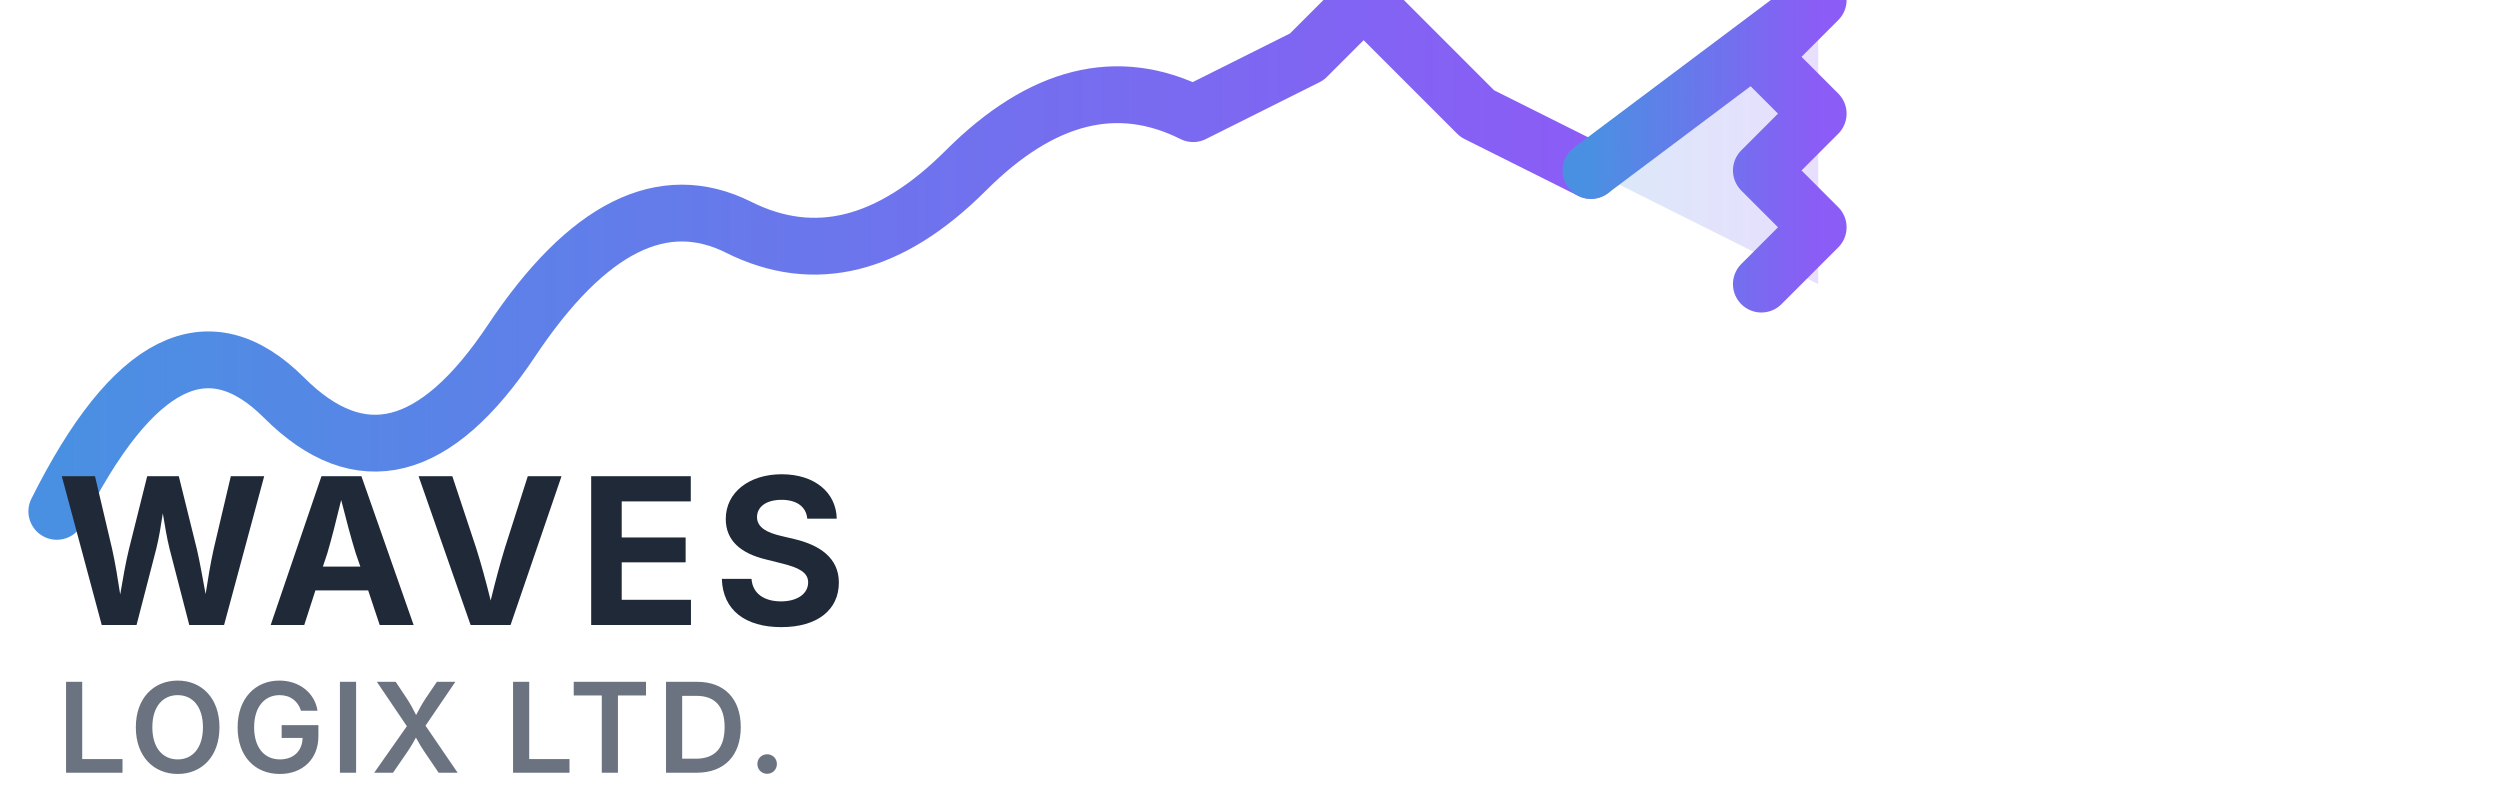
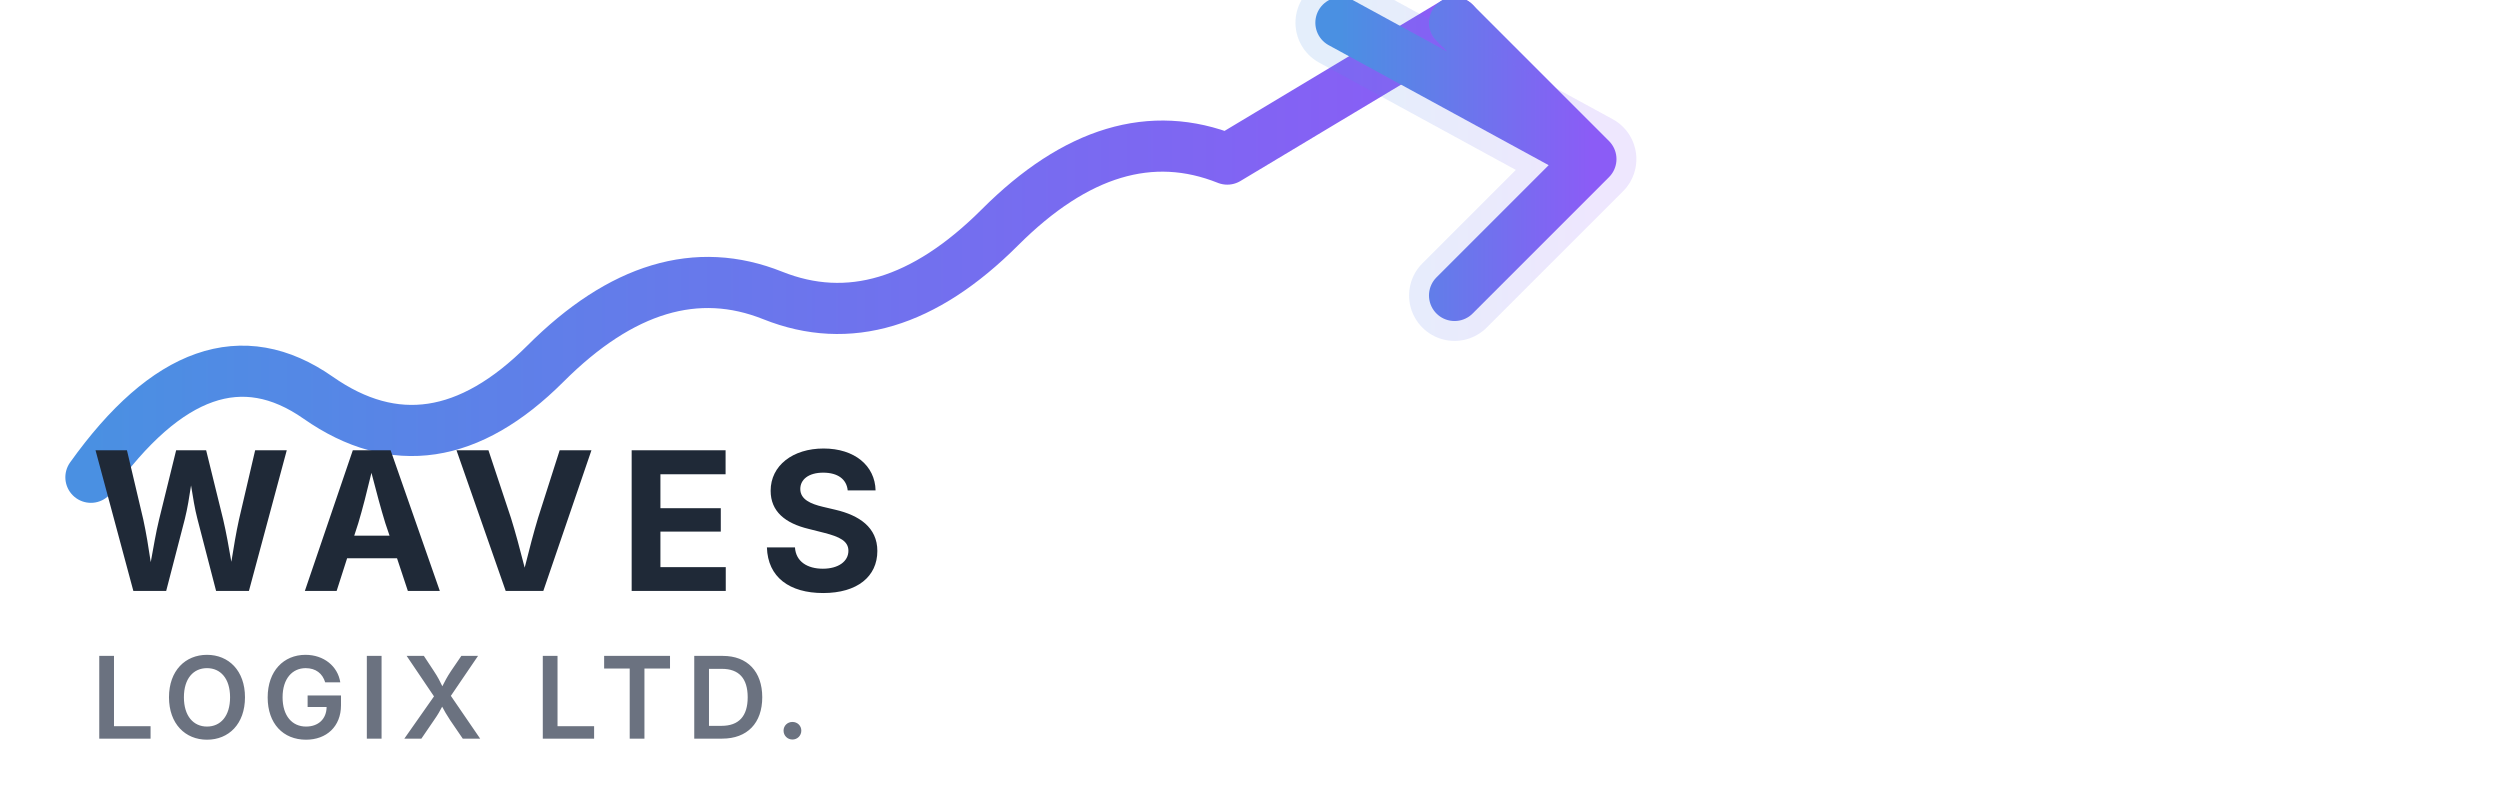
<svg xmlns="http://www.w3.org/2000/svg" width="220" height="70" viewBox="0 0 220 70" fill="none">
  <defs>
    <linearGradient id="waveGradient" x1="0%" y1="0%" x2="100%" y2="0%">
      <stop offset="0%" style="stop-color:#4A90E2;stop-opacity:1" />
      <stop offset="100%" style="stop-color:#8B5CF6;stop-opacity:1" />
    </linearGradient>
  </defs>
-   <path d="M5 45 Q15 25, 25 35 T45 30 T65 20 T85 15 T105 10 L115 5 L120 0 L125 5 L130 10 L140 15" stroke="url(#waveGradient)" stroke-width="5" fill="none" stroke-linecap="round" stroke-linejoin="round" />
-   <path d="M140 15 L160 0 L155 5 L160 10 L155 15 L160 20 L155 25" stroke="url(#waveGradient)" stroke-width="5" fill="none" stroke-linecap="round" stroke-linejoin="round" />
-   <path d="M140 15 L160 0 L160 25 L140 15" fill="url(#waveGradient)" opacity="0.2" />
-   <text x="5" y="55" font-family="system-ui, -apple-system, sans-serif" font-size="18" font-weight="700" fill="#1F2937" letter-spacing="1px">WAVES</text>
-   <text x="5" y="68" font-family="system-ui, -apple-system, sans-serif" font-size="11" font-weight="600" fill="#6B7280" letter-spacing="0.5px">LOGIX LTD.</text>
+   <path d="M8 42         Q18 28, 28 35         Q38 42, 48 32         Q58 22, 68 26         Q78 30, 88 20         Q98 10, 108 14         L118 8         L128 2" stroke="url(#waveGradient)" stroke-width="4.5" fill="none" stroke-linecap="round" stroke-linejoin="round" />
+   <path d="M118 2 L140 14 M128 2 L140 14 L128 26" stroke="url(#waveGradient)" stroke-width="4.5" fill="none" stroke-linecap="round" stroke-linejoin="round" />
+   <path d="M118 2 L140 14 L128 26" stroke="url(#waveGradient)" stroke-width="8" fill="none" stroke-linecap="round" stroke-linejoin="round" opacity="0.15" />
+   <text x="8" y="52" font-family="system-ui, -apple-system, BlinkMacSystemFont, sans-serif" font-size="17" font-weight="700" fill="#1F2937" letter-spacing="2px">WAVES</text>
+   <text x="8" y="65" font-family="system-ui, -apple-system, BlinkMacSystemFont, sans-serif" font-size="10" font-weight="600" fill="#6B7280" letter-spacing="1px">LOGIX LTD.</text>
</svg>
